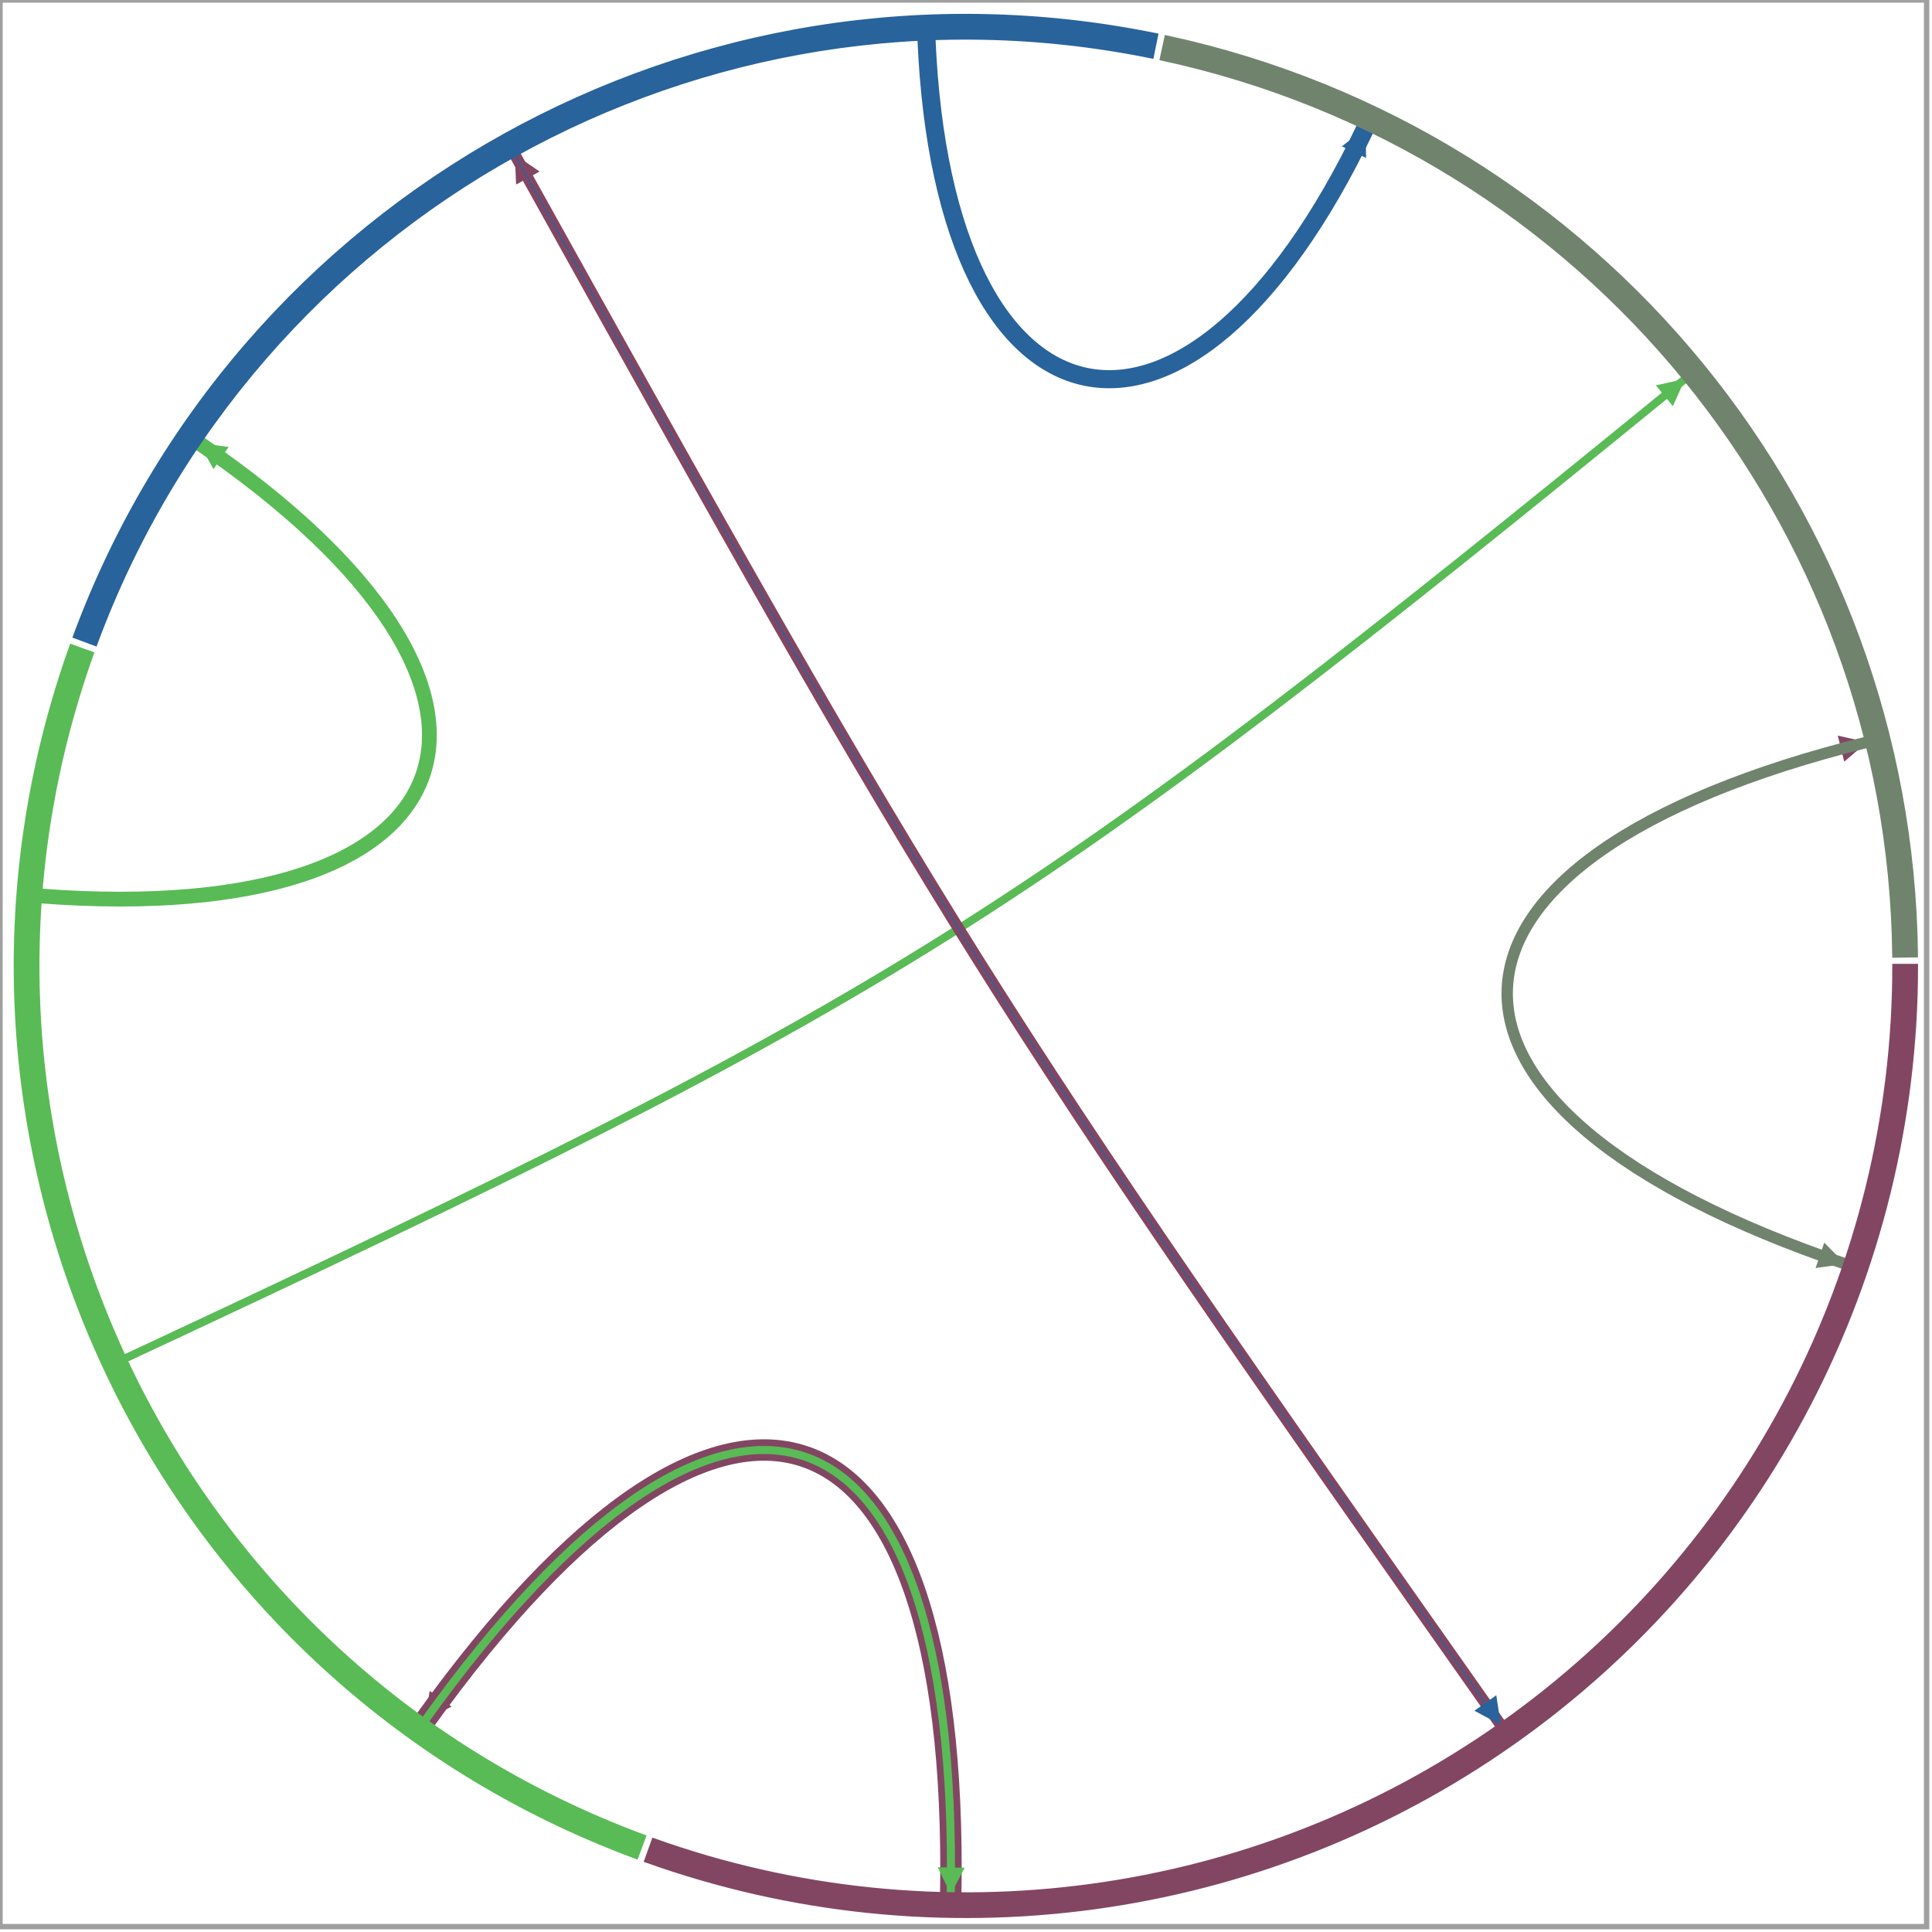
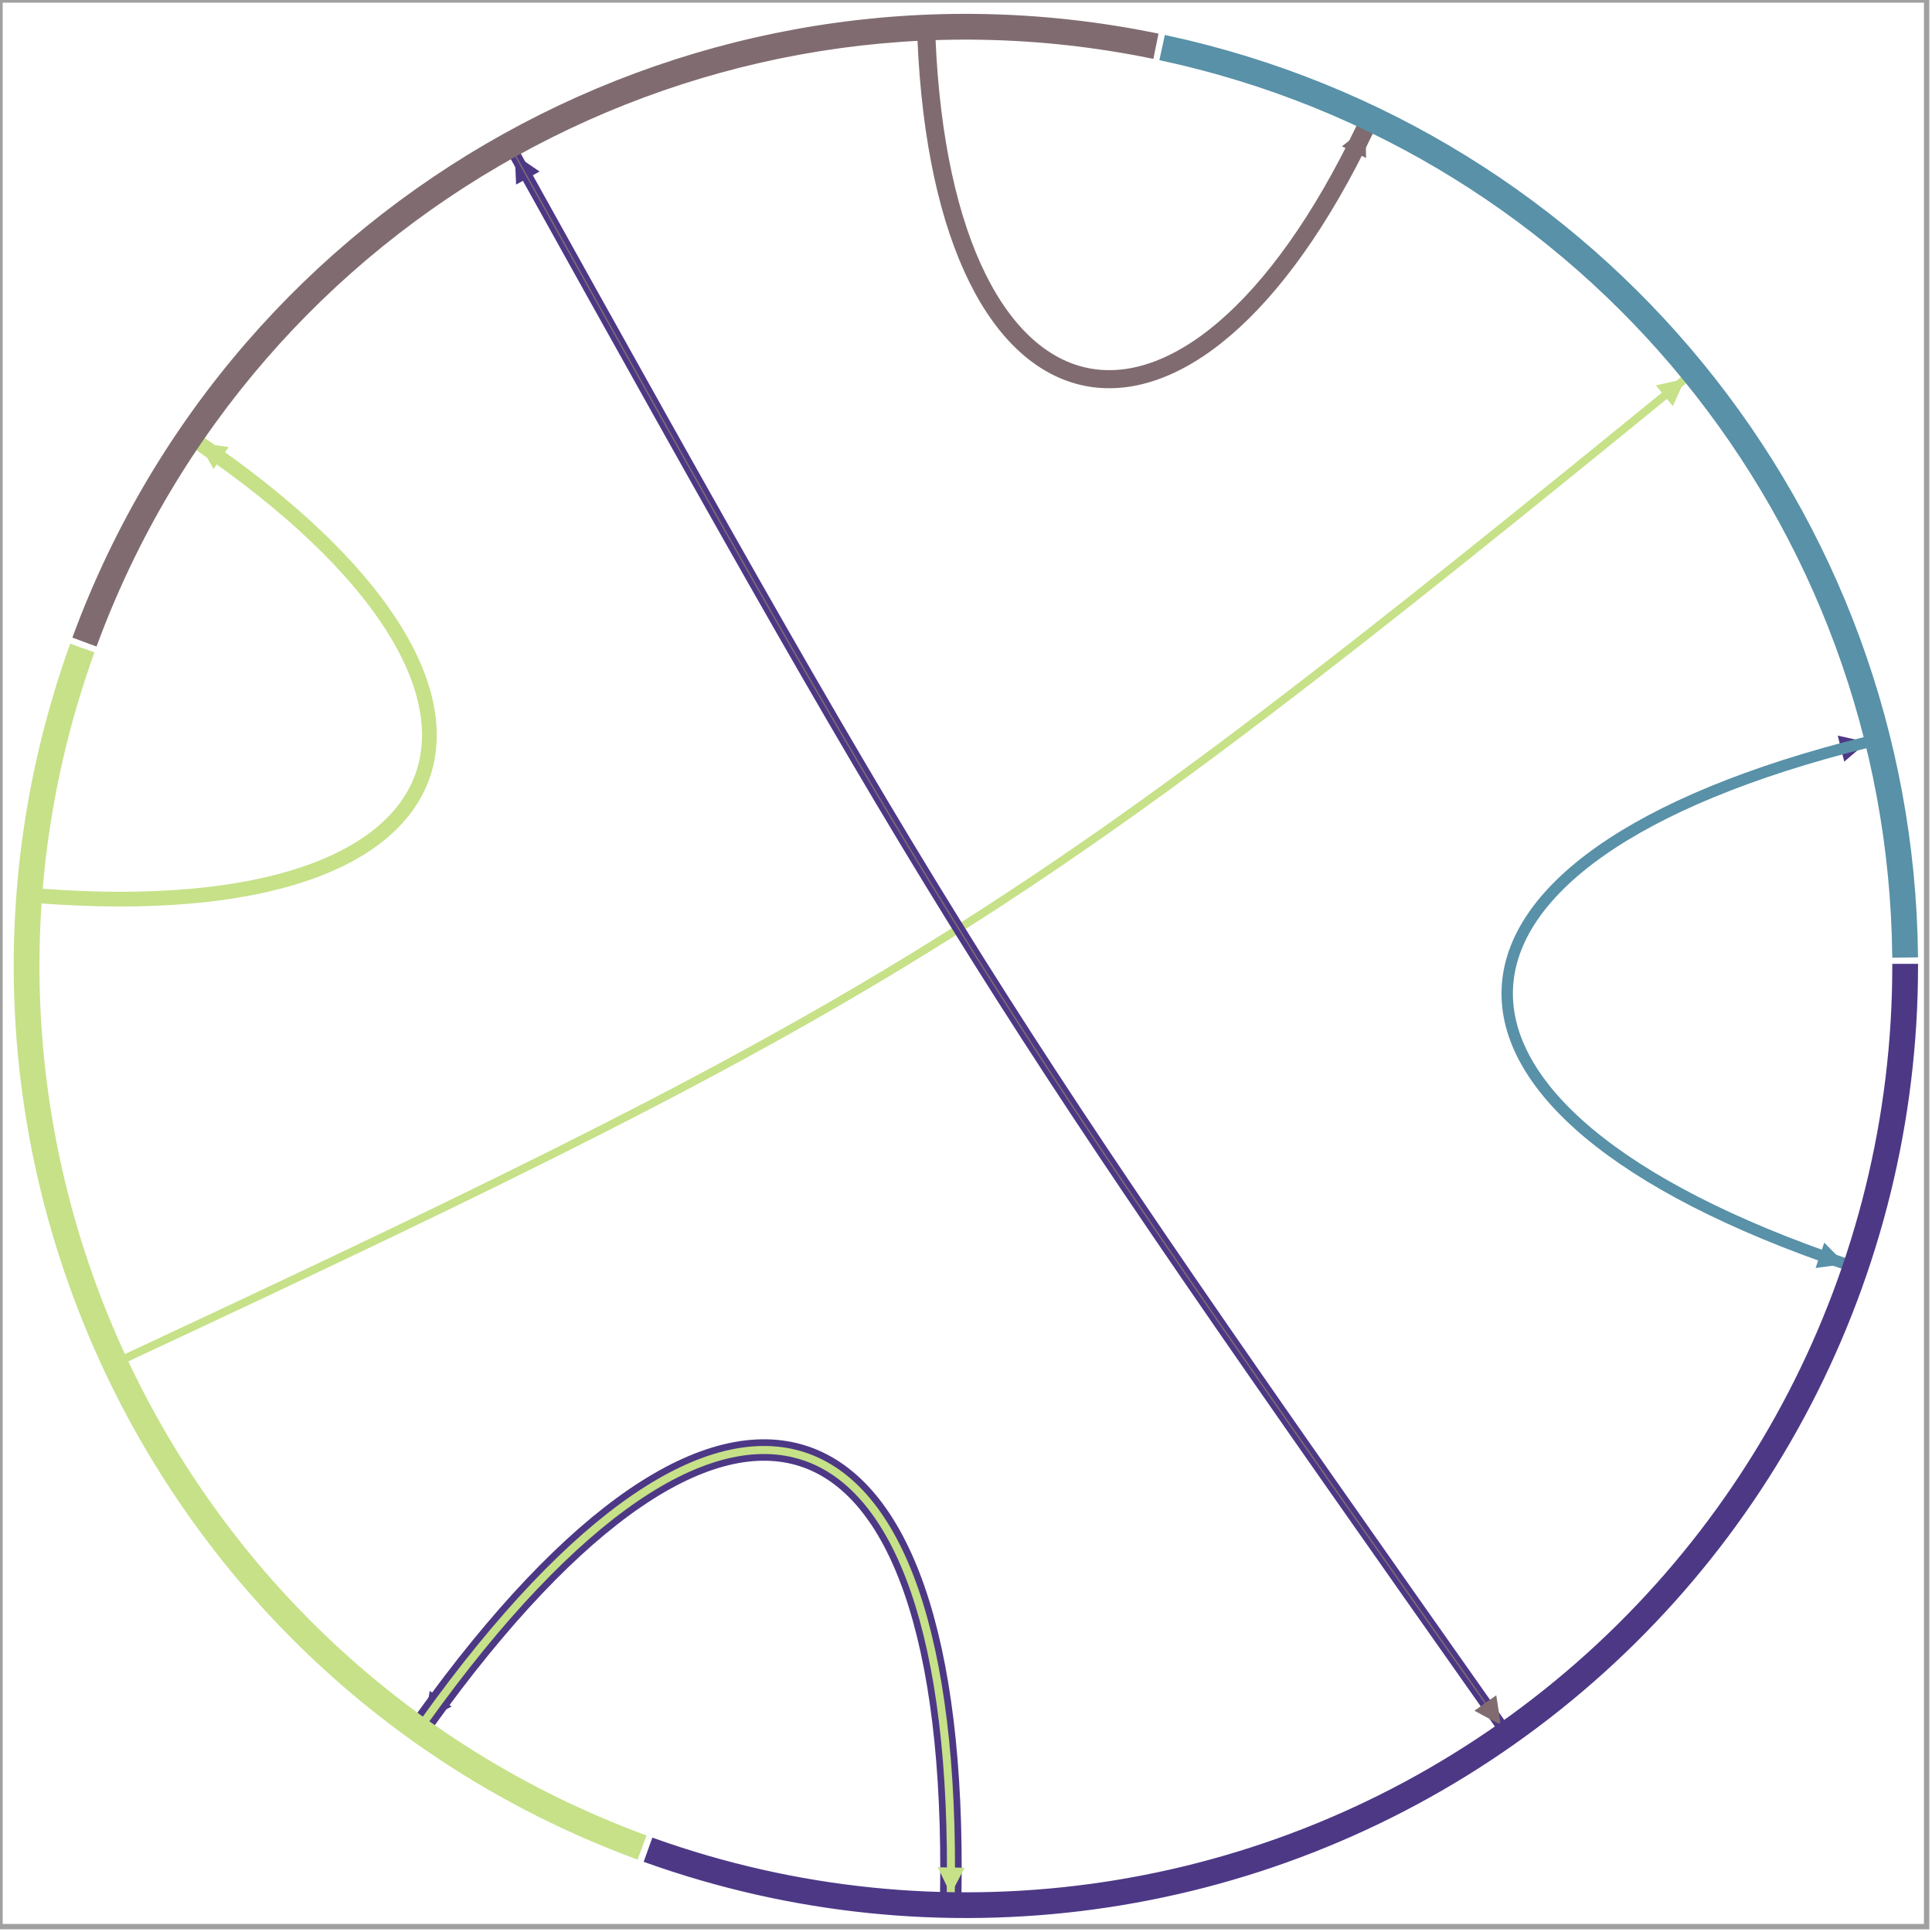
- <svg xmlns="http://www.w3.org/2000/svg" x="0" y="0" width="360" height="360">
+ <svg xmlns="http://www.w3.org/2000/svg" x="0" y="0" width="360" height="360" font-family="'Noto Sans', sans-serif">
  <rect x="0" y="0" width="360" height="360" fill="#ffffff" />
-   <path d="M 172.63 7.16 C 175.9 83.83 221.42 93.11 254.44 23.84" fill="none" stroke="#28639b" stroke-width="3.37" opacity="1.0" />
-   <polygon points="254.44,23.84 254.55,29.43 250.04,27.27" fill="#28639b" opacity="1.0" />
-   <path d="M 177.16 352.98 C 178.74 256.73 135.28 242.37 79.19 320.59" fill="none" stroke="#824663" stroke-width="3.99" opacity="1.0" />
-   <polygon points="79.19,320.59 80.07,315.07 84.14,317.99" fill="#824663" opacity="1.0" />
-   <path d="M 23.23 253.16 C 167.62 185.78 190.58 171.36 314.01 70.59" fill="none" stroke="#59bb55" stroke-width="1.5" opacity="1.0" />
-   <polygon points="314.01,70.59 311.71,75.68 308.55,71.81" fill="#59bb55" opacity="1.0" />
-   <path d="M 279.65 321.42 C 183.37 184.79 177.15 174.88 95.92 28.8" fill="none" stroke="#824663" stroke-width="2.12" opacity="1.0" />
-   <polygon points="95.92,28.8 100.54,31.96 96.17,34.39" fill="#824663" opacity="1.0" />
-   <path d="M 343.85 235.52 C 258.23 206.51 260.16 160.09 347.9 138.29" fill="none" stroke="#824663" stroke-width="0.87" opacity="1.0" />
-   <polygon points="347.9,138.29 343.65,141.92 342.44,137.07" fill="#824663" opacity="1.0" />
-   <path d="M 347.9 138.29 C 260.16 160.09 258.23 206.51 343.85 235.52" fill="none" stroke="#70846d" stroke-width="2.12" opacity="1.0" />
-   <polygon points="343.85,235.52 338.31,236.28 339.92,231.55" fill="#70846d" opacity="1.0" />
-   <path d="M 7.49 166.95 C 89.85 173.18 105.31 129.07 37.06 82.54" fill="none" stroke="#59bb55" stroke-width="2.75" opacity="1.0" />
-   <polygon points="37.06,82.54 42.6,83.29 39.79,87.42" fill="#59bb55" opacity="1.0" />
-   <path d="M 79.19 320.59 C 135.28 242.37 178.74 256.73 177.16 352.98" fill="none" stroke="#59bb55" stroke-width="1.5" opacity="1.0" />
-   <polygon points="177.16,352.98 174.74,347.94 179.74,348.02" fill="#59bb55" opacity="1.0" />
-   <path d="M 95.92 28.8 C 177.15 174.88 183.37 184.79 279.65 321.42" fill="none" stroke="#28639b" stroke-width="0.25" opacity="1.0" />
-   <polygon points="279.65,321.42 274.73,318.77 278.81,315.89" fill="#28639b" opacity="1.0" />
-   <path d="M 357.0 180.0 A 177.0 177.0 0 0 1 120.45 346.68 L 121.8 342.92 A 173.0 173.0 0 0 0 353.0 180.0 Z" fill="#824663" stroke="#824663" stroke-width="0.8" opacity="1.0" />
-   <path d="M 118.57 346.0 A 177.0 177.0 0 0 1 13.32 120.45 L 17.08 121.8 A 173.0 173.0 0 0 0 119.96 342.25 Z" fill="#59bb55" stroke="#59bb55" stroke-width="0.8" opacity="1.0" />
-   <path d="M 14.0 118.57 A 177.0 177.0 0 0 1 215.4 6.58 L 214.6 10.5 A 173.0 173.0 0 0 0 17.75 119.96 Z" fill="#28639b" stroke="#28639b" stroke-width="0.8" opacity="1.0" />
-   <path d="M 217.36 6.99 A 177.0 177.0 0 0 1 356.99 178.0 L 352.99 178.05 A 173.0 173.0 0 0 0 216.51 10.9 Z" fill="#70846d" stroke="#70846d" stroke-width="0.8" opacity="1.0" />
+   <path d="M 172.63 7.16 C 175.9 83.83 221.42 93.11 254.44 23.84" fill="none" stroke="#806c70" stroke-width="3.37" opacity="1.0" />
+   <polygon points="254.44,23.84 254.55,29.43 250.04,27.27" fill="#806c70" opacity="1.0" />
+   <path d="M 177.16 352.98 C 178.74 256.73 135.28 242.37 79.19 320.59" fill="none" stroke="#4d3886" stroke-width="3.994" opacity="1.0" />
+   <polygon points="79.19,320.59 80.07,315.07 84.14,317.99" fill="#4d3886" opacity="1.0" />
+   <path d="M 23.23 253.16 C 167.62 185.78 190.58 171.36 314.01 70.59" fill="none" stroke="#c6e188" stroke-width="1.498" opacity="1.0" />
+   <polygon points="314.01,70.59 311.71,75.68 308.55,71.81" fill="#c6e188" opacity="1.0" />
+   <path d="M 279.65 321.42 C 183.37 184.79 177.15 174.88 95.92 28.8" fill="none" stroke="#4d3886" stroke-width="2.122" opacity="1.0" />
+   <polygon points="95.92,28.8 100.54,31.96 96.17,34.39" fill="#4d3886" opacity="1.0" />
+   <path d="M 343.85 235.52 C 258.23 206.51 260.16 160.09 347.9 138.29" fill="none" stroke="#4d3886" stroke-width="0.874" opacity="1.0" />
+   <polygon points="347.9,138.29 343.65,141.92 342.44,137.07" fill="#4d3886" opacity="1.0" />
+   <path d="M 347.9 138.29 C 260.16 160.09 258.23 206.51 343.85 235.52" fill="none" stroke="#5891a8" stroke-width="2.122" opacity="1.0" />
+   <polygon points="343.85,235.52 338.31,236.28 339.92,231.55" fill="#5891a8" opacity="1.0" />
+   <path d="M 7.49 166.95 C 89.85 173.18 105.31 129.07 37.06 82.54" fill="none" stroke="#c6e188" stroke-width="2.746" opacity="1.0" />
+   <polygon points="37.06,82.54 42.6,83.29 39.79,87.42" fill="#c6e188" opacity="1.0" />
+   <path d="M 79.19 320.59 C 135.28 242.37 178.74 256.73 177.16 352.98" fill="none" stroke="#c6e188" stroke-width="1.498" opacity="1.0" />
+   <polygon points="177.16,352.98 174.74,347.94 179.74,348.02" fill="#c6e188" opacity="1.0" />
+   <path d="M 95.92 28.8 C 177.15 174.88 183.37 184.79 279.65 321.42" fill="none" stroke="#806c70" stroke-width="0.25" opacity="1.0" />
+   <polygon points="279.65,321.42 274.73,318.77 278.81,315.89" fill="#806c70" opacity="1.0" />
+   <path d="M 357.0 180.0 A 177.0 177.0 0 0 1 120.45 346.68 L 121.8 342.92 A 173.0 173.0 0 0 0 353.0 180.0 Z" fill="#4d3886" stroke="#4d3886" stroke-width="0.8" opacity="1.0" />
+   <path d="M 118.57 346.0 A 177.0 177.0 0 0 1 13.32 120.45 L 17.08 121.8 A 173.0 173.0 0 0 0 119.96 342.25 Z" fill="#c6e188" stroke="#c6e188" stroke-width="0.8" opacity="1.0" />
+   <path d="M 14.0 118.57 A 177.0 177.0 0 0 1 215.4 6.58 L 214.6 10.5 A 173.0 173.0 0 0 0 17.75 119.96 Z" fill="#806c70" stroke="#806c70" stroke-width="0.8" opacity="1.0" />
+   <path d="M 217.36 6.99 A 177.0 177.0 0 0 1 356.99 178.0 L 352.99 178.05 A 173.0 173.0 0 0 0 216.51 10.9 Z" fill="#5891a8" stroke="#5891a8" stroke-width="0.8" opacity="1.0" />
  <rect x="0" y="0" width="359" height="359" fill="none" stroke="#a0a0a0" stroke-width="1" />
</svg>
